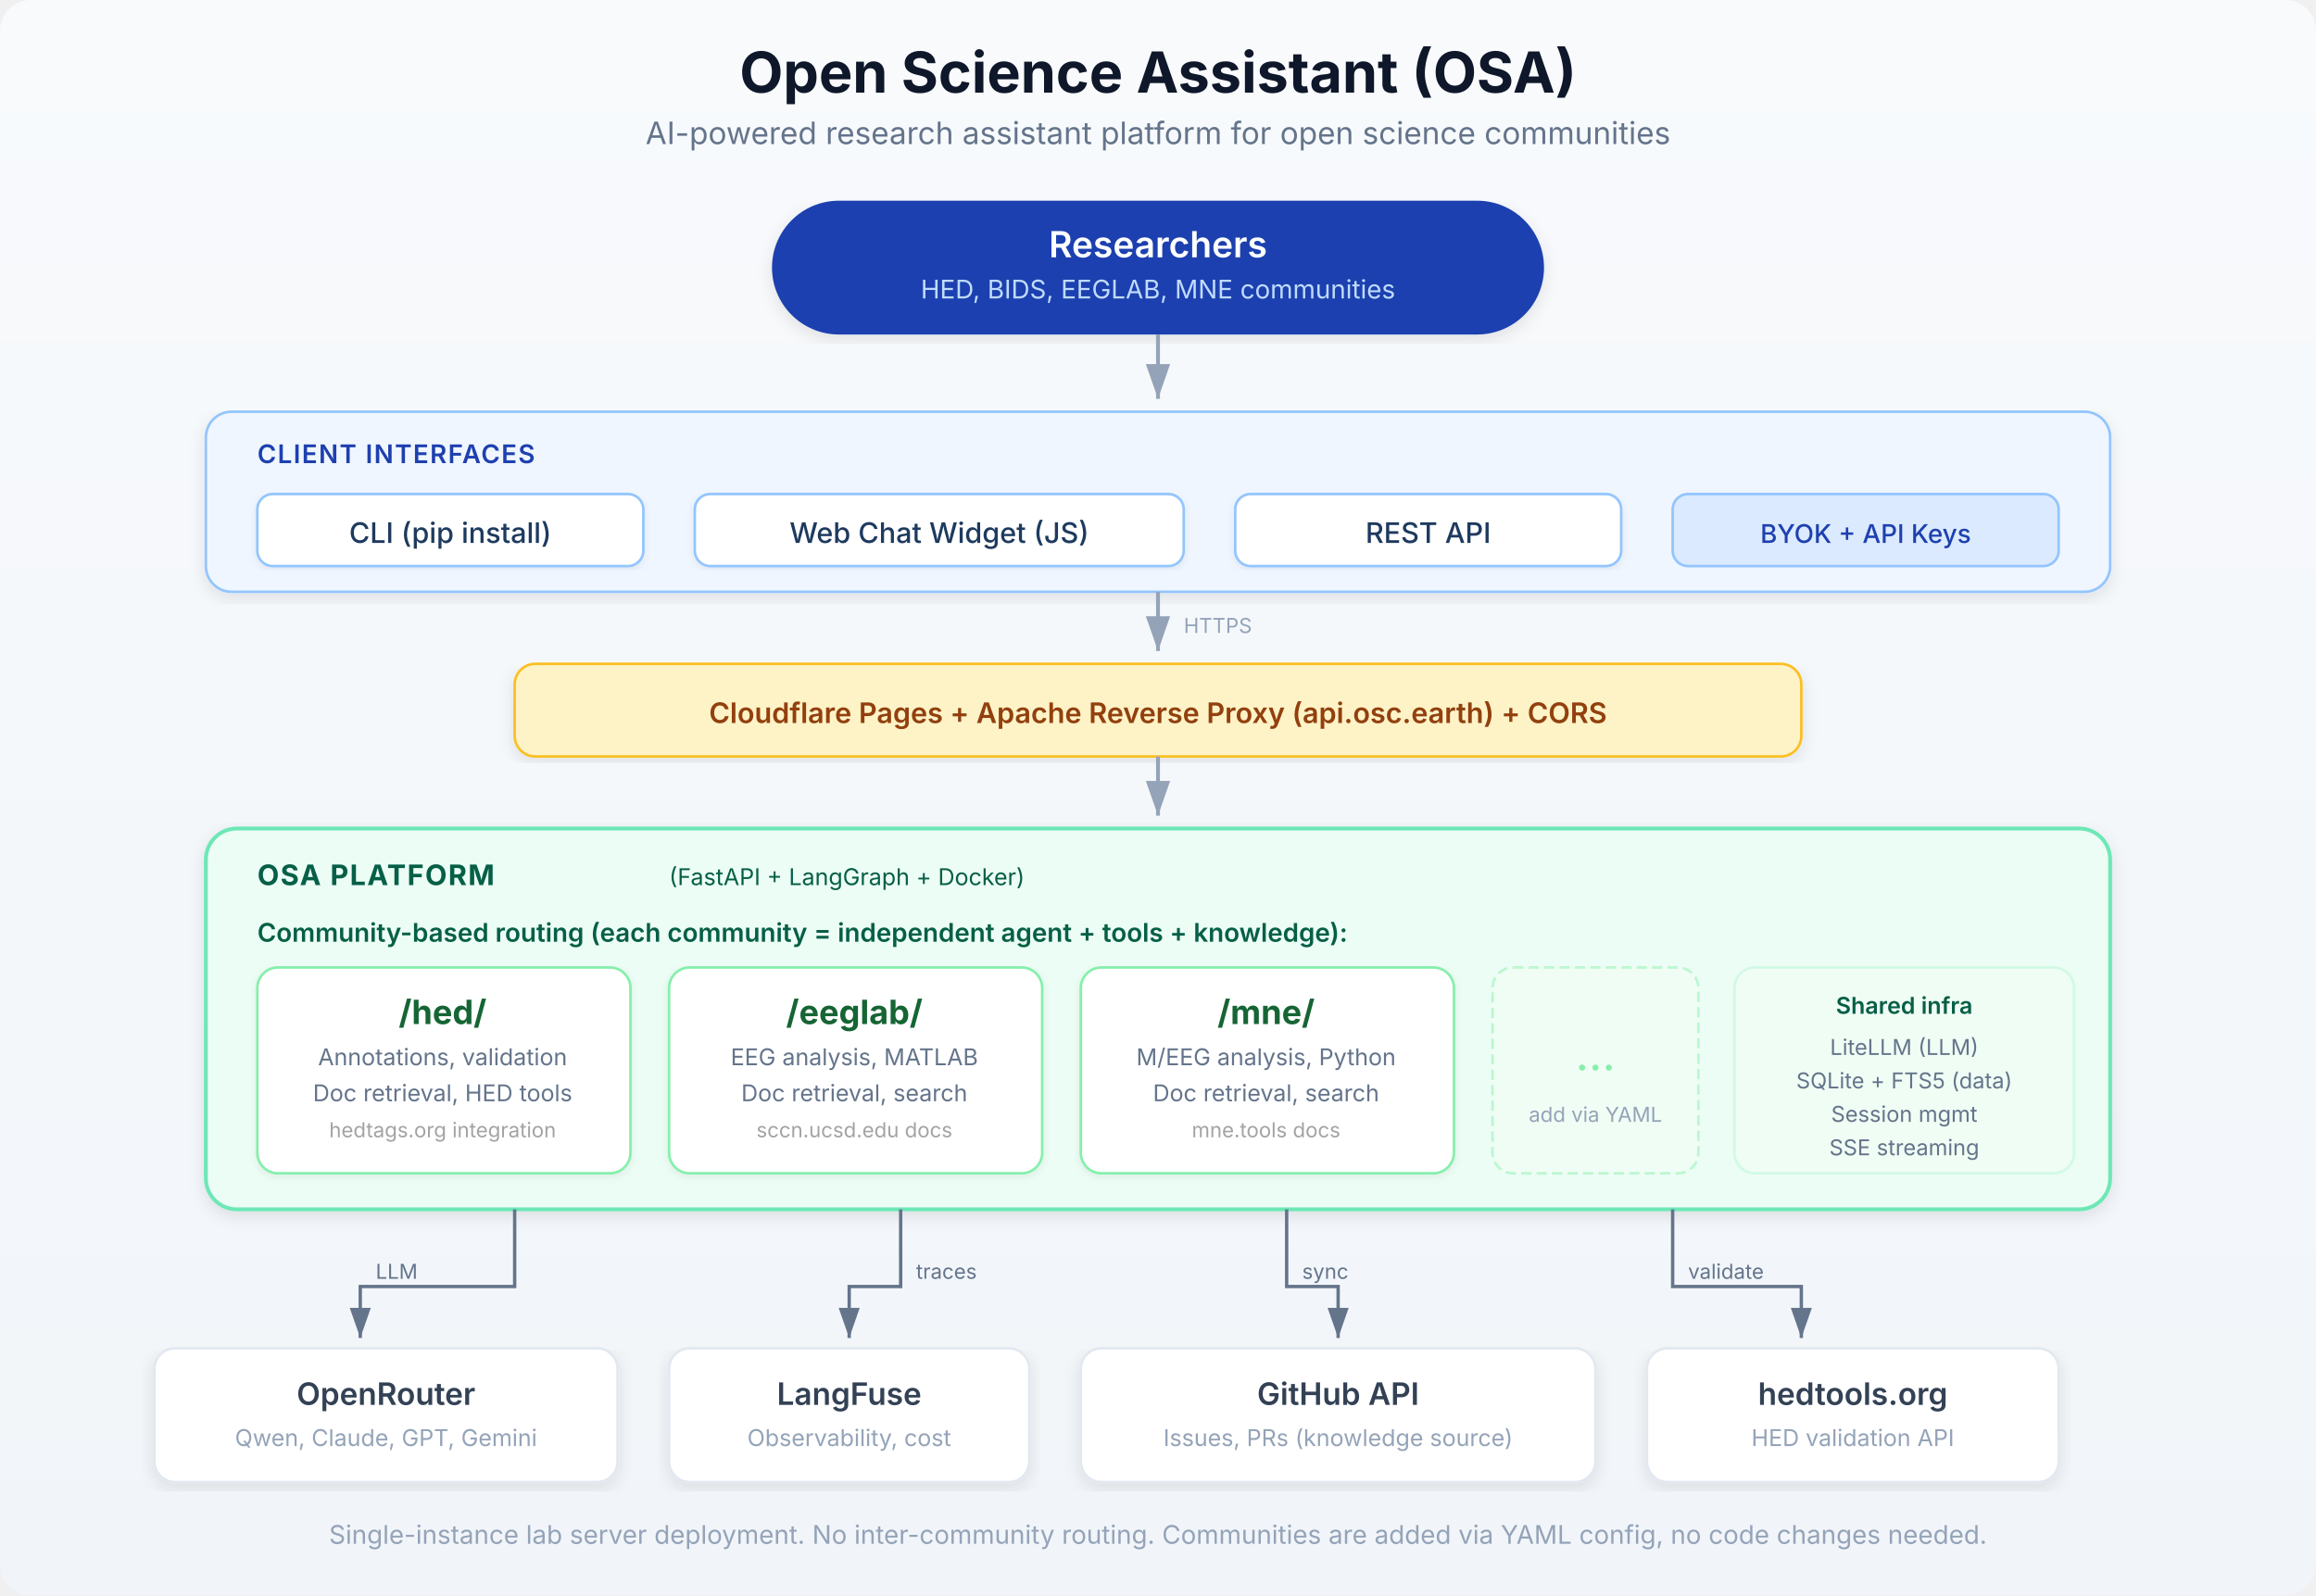
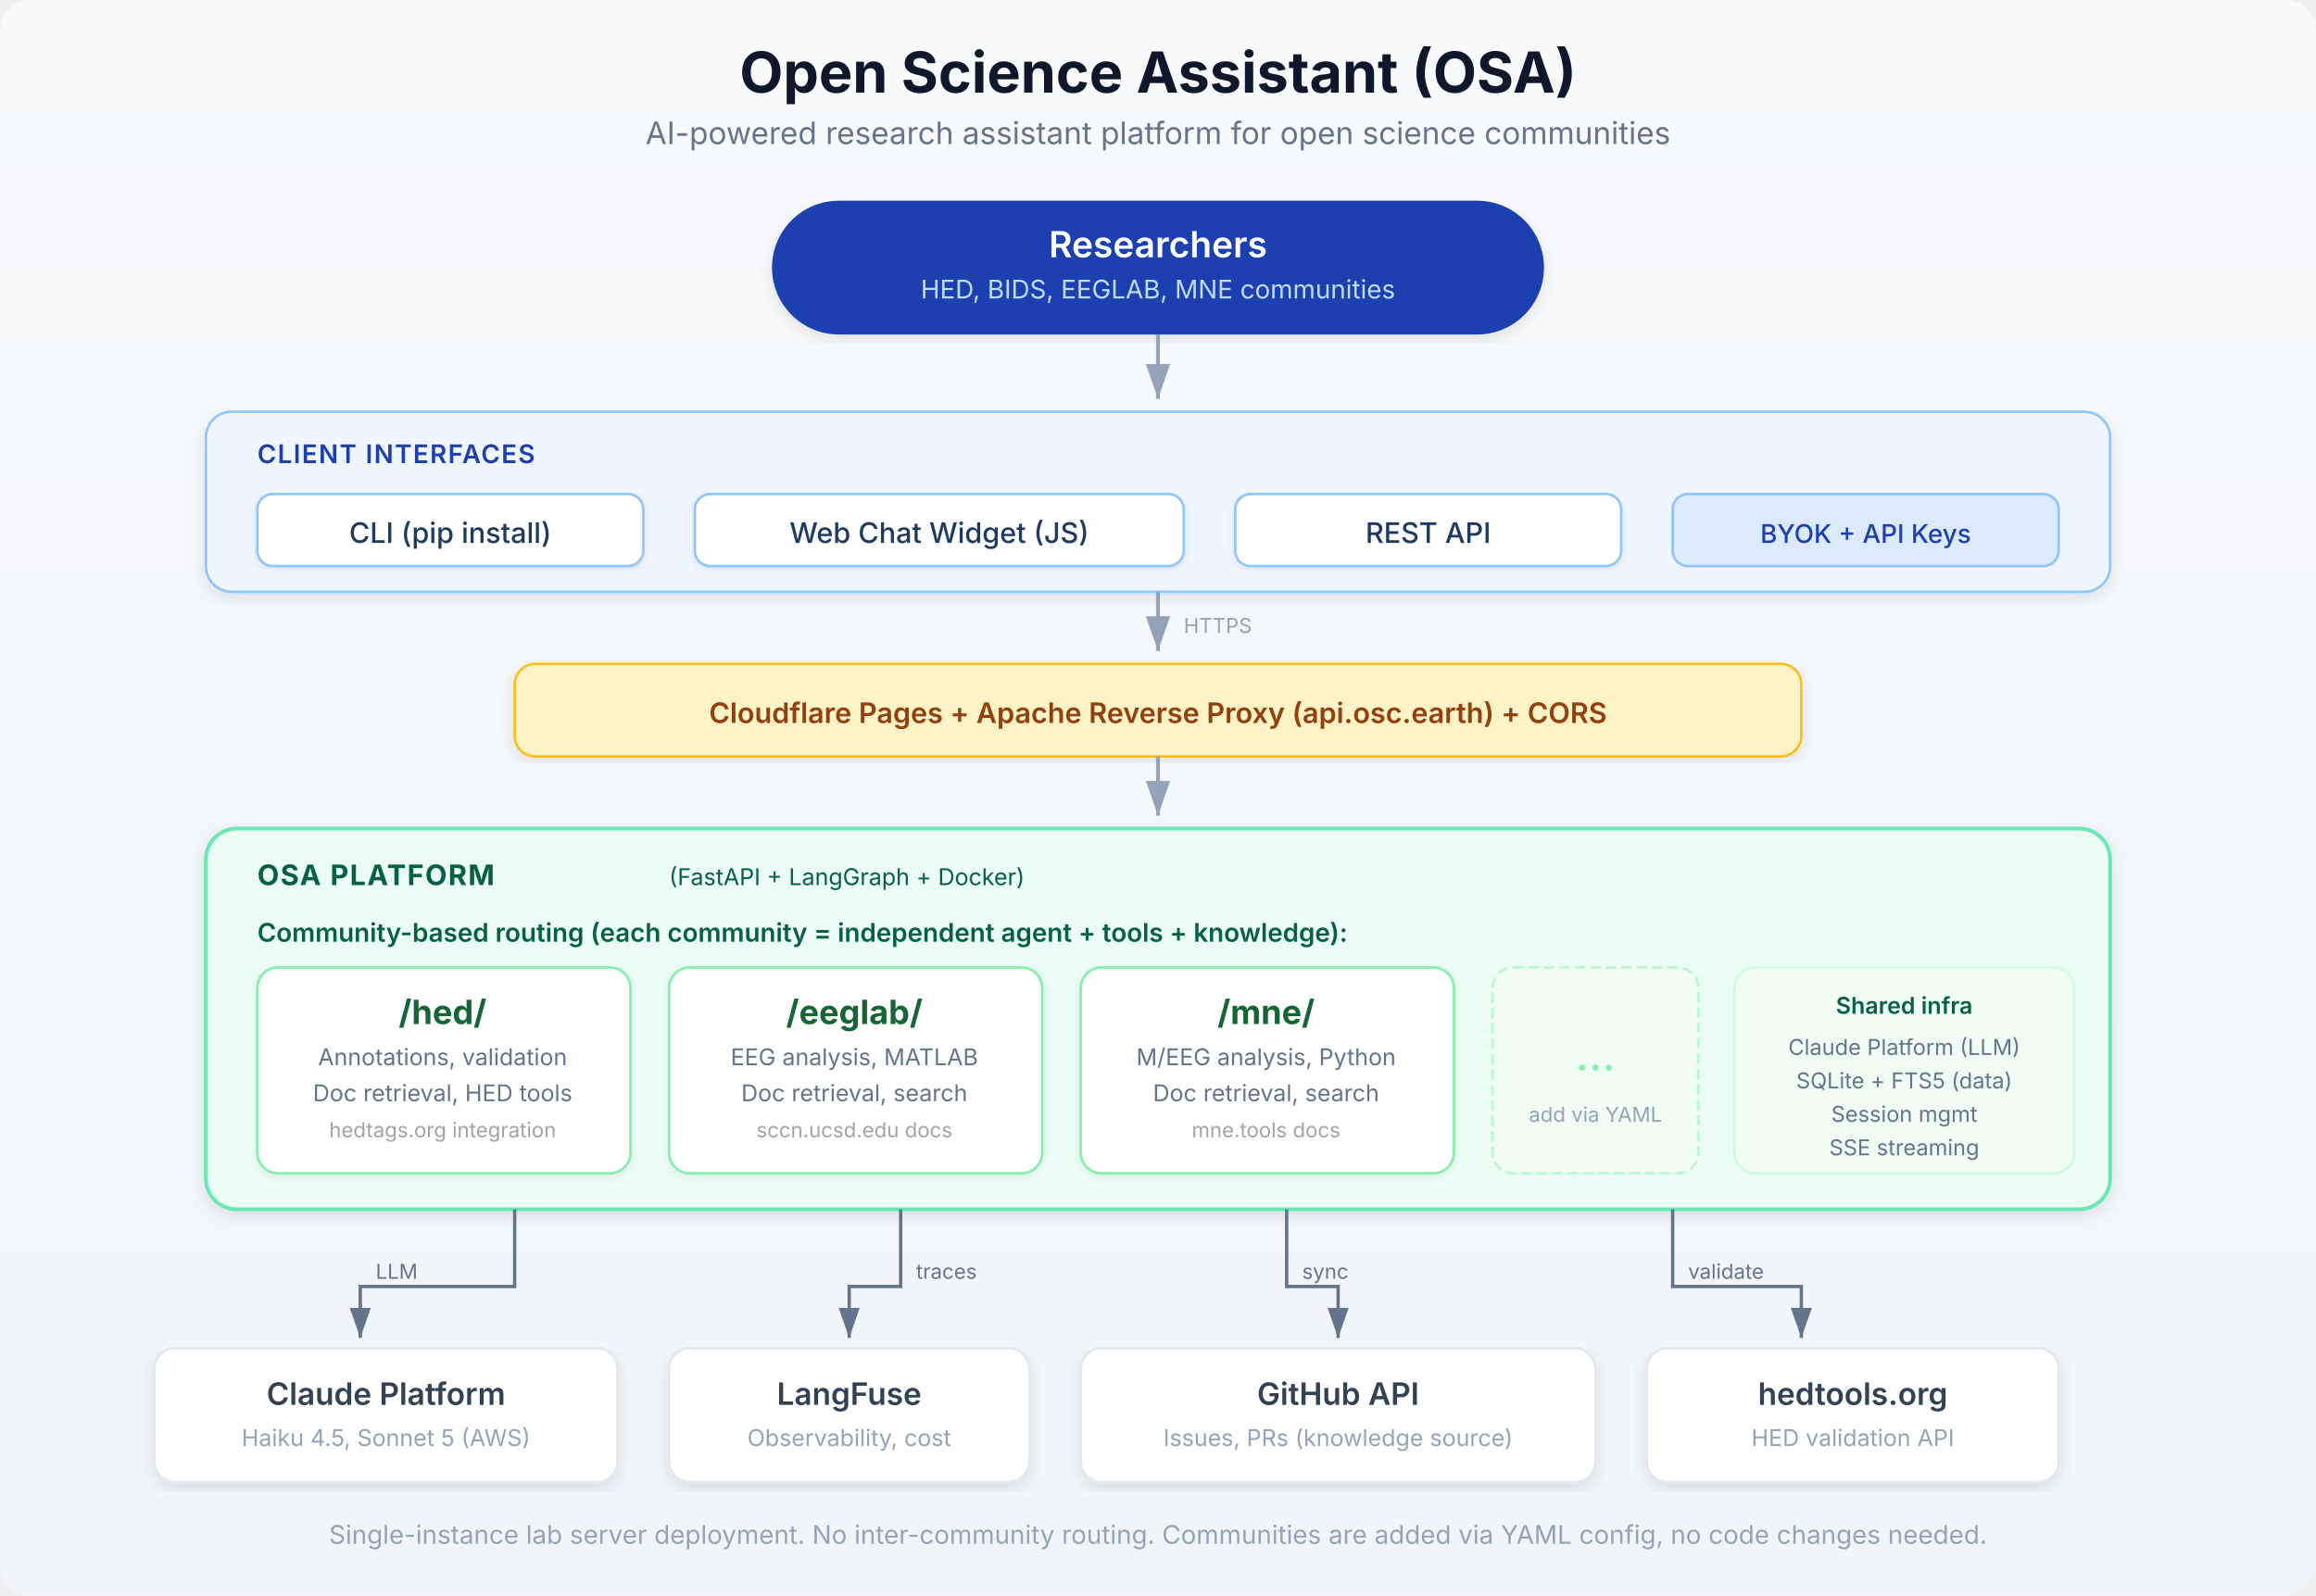
<svg xmlns="http://www.w3.org/2000/svg" viewBox="0 0 900 620" font-family="'Inter', 'Segoe UI', system-ui, -apple-system, sans-serif">
  <defs>
    <linearGradient id="bgGrad" x1="0" y1="0" x2="0" y2="1">
      <stop offset="0%" stop-color="#f8fafc" />
      <stop offset="100%" stop-color="#f1f5f9" />
    </linearGradient>
    <filter id="shadow" x="-3%" y="-3%" width="106%" height="110%">
      <feDropShadow dx="0" dy="2" stdDeviation="3" flood-opacity="0.1" />
    </filter>
    <filter id="shadowSm" x="-2%" y="-2%" width="104%" height="108%">
      <feDropShadow dx="0" dy="1" stdDeviation="1.5" flood-opacity="0.07" />
    </filter>
    <marker id="arrow" viewBox="0 0 10 7" refX="10" refY="3.5" markerWidth="9" markerHeight="7" orient="auto-start-reverse">
      <path d="M 0 0 L 10 3.5 L 0 7 z" fill="#94a3b8" />
    </marker>
    <marker id="arrowDark" viewBox="0 0 10 7" refX="10" refY="3.5" markerWidth="9" markerHeight="7" orient="auto-start-reverse">
      <path d="M 0 0 L 10 3.5 L 0 7 z" fill="#64748b" />
    </marker>
  </defs>
  <rect width="900" height="620" fill="url(#bgGrad)" rx="12" />
  <text x="450" y="36" text-anchor="middle" font-size="22" font-weight="700" fill="#0f172a">Open Science Assistant (OSA)</text>
  <text x="450" y="56" text-anchor="middle" font-size="12" fill="#64748b">AI-powered research assistant platform for open science communities</text>
  <rect x="300" y="78" width="300" height="52" rx="26" fill="#1e40af" filter="url(#shadow)" />
  <text x="450" y="100" text-anchor="middle" font-size="14" font-weight="600" fill="white">Researchers</text>
  <text x="450" y="116" text-anchor="middle" font-size="10" fill="#bfdbfe">HED, BIDS, EEGLAB, MNE communities</text>
  <path d="M 450,130 L 450,155" fill="none" stroke="#94a3b8" stroke-width="1.5" marker-end="url(#arrow)" />
  <rect x="80" y="160" width="740" height="70" rx="10" fill="#eff6ff" stroke="#93c5fd" stroke-width="1" filter="url(#shadow)" />
  <text x="100" y="180" font-size="10" font-weight="600" fill="#1e40af" letter-spacing="0.5">CLIENT INTERFACES</text>
  <rect x="100" y="192" width="150" height="28" rx="6" fill="white" stroke="#93c5fd" stroke-width="1" filter="url(#shadowSm)" />
  <text x="175" y="211" text-anchor="middle" font-size="11" font-weight="500" fill="#1e3a5f">CLI (pip install)</text>
  <rect x="270" y="192" width="190" height="28" rx="6" fill="white" stroke="#93c5fd" stroke-width="1" filter="url(#shadowSm)" />
  <text x="365" y="211" text-anchor="middle" font-size="11" font-weight="500" fill="#1e3a5f">Web Chat Widget (JS)</text>
  <rect x="480" y="192" width="150" height="28" rx="6" fill="white" stroke="#93c5fd" stroke-width="1" filter="url(#shadowSm)" />
  <text x="555" y="211" text-anchor="middle" font-size="11" font-weight="500" fill="#1e3a5f">REST API</text>
  <rect x="650" y="192" width="150" height="28" rx="6" fill="#dbeafe" stroke="#93c5fd" stroke-width="1" />
  <text x="725" y="211" text-anchor="middle" font-size="10" font-weight="500" fill="#1e40af">BYOK + API Keys</text>
  <path d="M 450,230 L 450,253" fill="none" stroke="#94a3b8" stroke-width="1.5" marker-end="url(#arrow)" />
  <text x="460" y="246" font-size="8" fill="#94a3b8">HTTPS</text>
  <rect x="200" y="258" width="500" height="36" rx="8" fill="#fef3c7" stroke="#fbbf24" stroke-width="1" filter="url(#shadow)" />
  <text x="450" y="281" text-anchor="middle" font-size="11" font-weight="600" fill="#92400e">Cloudflare Pages + Apache Reverse Proxy (api.osc.earth) + CORS</text>
  <path d="M 450,294 L 450,317" fill="none" stroke="#94a3b8" stroke-width="1.5" marker-end="url(#arrow)" />
  <rect x="80" y="322" width="740" height="148" rx="12" fill="#ecfdf5" stroke="#6ee7b7" stroke-width="1.5" filter="url(#shadow)" />
  <text x="100" y="344" font-size="11" font-weight="700" fill="#065f46" letter-spacing="0.5">OSA PLATFORM</text>
  <text x="260" y="344" font-size="9" fill="#065f46">(FastAPI + LangGraph + Docker)</text>
  <text x="100" y="366" font-size="10" font-weight="600" fill="#065f46">Community-based routing (each community = independent agent + tools + knowledge):</text>
  <rect x="100" y="376" width="145" height="80" rx="8" fill="white" stroke="#86efac" stroke-width="1" filter="url(#shadowSm)" />
  <text x="172" y="398" text-anchor="middle" font-size="13" font-weight="700" fill="#166534">/hed/</text>
  <text x="172" y="414" text-anchor="middle" font-size="9" fill="#64748b">Annotations, validation</text>
  <text x="172" y="428" text-anchor="middle" font-size="9" fill="#64748b">Doc retrieval, HED tools</text>
  <text x="172" y="442" text-anchor="middle" font-size="8" fill="#a3a3a3">hedtags.org integration</text>
  <rect x="260" y="376" width="145" height="80" rx="8" fill="white" stroke="#86efac" stroke-width="1" filter="url(#shadowSm)" />
  <text x="332" y="398" text-anchor="middle" font-size="13" font-weight="700" fill="#166534">/eeglab/</text>
  <text x="332" y="414" text-anchor="middle" font-size="9" fill="#64748b">EEG analysis, MATLAB</text>
  <text x="332" y="428" text-anchor="middle" font-size="9" fill="#64748b">Doc retrieval, search</text>
  <text x="332" y="442" text-anchor="middle" font-size="8" fill="#a3a3a3">sccn.ucsd.edu docs</text>
  <rect x="420" y="376" width="145" height="80" rx="8" fill="white" stroke="#86efac" stroke-width="1" filter="url(#shadowSm)" />
  <text x="492" y="398" text-anchor="middle" font-size="13" font-weight="700" fill="#166534">/mne/</text>
  <text x="492" y="414" text-anchor="middle" font-size="9" fill="#64748b">M/EEG analysis, Python</text>
  <text x="492" y="428" text-anchor="middle" font-size="9" fill="#64748b">Doc retrieval, search</text>
  <text x="492" y="442" text-anchor="middle" font-size="8" fill="#a3a3a3">mne.tools docs</text>
  <rect x="580" y="376" width="80" height="80" rx="8" fill="#f0fdf4" stroke="#bbf7d0" stroke-width="1" stroke-dasharray="4,2" />
  <text x="620" y="416" text-anchor="middle" font-size="18" fill="#86efac">...</text>
  <text x="620" y="436" text-anchor="middle" font-size="8" fill="#94a3b8">add via YAML</text>
  <rect x="674" y="376" width="132" height="80" rx="8" fill="#f0fdf4" stroke="#d1fae5" stroke-width="1" />
  <text x="740" y="394" text-anchor="middle" font-size="9" font-weight="600" fill="#065f46">Shared infra</text>
-   <text x="740" y="410" text-anchor="middle" font-size="8.5" fill="#64748b">LiteLLM (LLM)</text>
+   <text x="740" y="410" text-anchor="middle" font-size="8.5" fill="#64748b">Claude Platform (LLM)</text>
  <text x="740" y="423" text-anchor="middle" font-size="8.5" fill="#64748b">SQLite + FTS5 (data)</text>
  <text x="740" y="436" text-anchor="middle" font-size="8.5" fill="#64748b">Session mgmt</text>
  <text x="740" y="449" text-anchor="middle" font-size="8.5" fill="#64748b">SSE streaming</text>
  <path d="M 200,470 L 200,500 L 140,500 L 140,520" fill="none" stroke="#64748b" stroke-width="1.3" marker-end="url(#arrowDark)" />
  <text x="146" y="497" font-size="8" fill="#64748b">LLM</text>
  <path d="M 350,470 L 350,500 L 330,500 L 330,520" fill="none" stroke="#64748b" stroke-width="1.3" marker-end="url(#arrowDark)" />
  <text x="356" y="497" font-size="8" fill="#64748b">traces</text>
  <path d="M 500,470 L 500,500 L 520,500 L 520,520" fill="none" stroke="#64748b" stroke-width="1.3" marker-end="url(#arrowDark)" />
  <text x="506" y="497" font-size="8" fill="#64748b">sync</text>
  <path d="M 650,470 L 650,500 L 700,500 L 700,520" fill="none" stroke="#64748b" stroke-width="1.3" marker-end="url(#arrowDark)" />
  <text x="656" y="497" font-size="8" fill="#64748b">validate</text>
  <rect x="60" y="524" width="180" height="52" rx="8" fill="white" stroke="#e2e8f0" stroke-width="1" filter="url(#shadow)" />
-   <text x="150" y="546" text-anchor="middle" font-size="12" font-weight="600" fill="#334155">OpenRouter</text>
-   <text x="150" y="562" text-anchor="middle" font-size="9" fill="#94a3b8">Qwen, Claude, GPT, Gemini</text>
+   <text x="150" y="546" text-anchor="middle" font-size="12" font-weight="600" fill="#334155">Claude Platform</text>
+   <text x="150" y="562" text-anchor="middle" font-size="9" fill="#94a3b8">Haiku 4.5, Sonnet 5 (AWS)</text>
  <rect x="260" y="524" width="140" height="52" rx="8" fill="white" stroke="#e2e8f0" stroke-width="1" filter="url(#shadow)" />
  <text x="330" y="546" text-anchor="middle" font-size="12" font-weight="600" fill="#334155">LangFuse</text>
  <text x="330" y="562" text-anchor="middle" font-size="9" fill="#94a3b8">Observability, cost</text>
  <rect x="420" y="524" width="200" height="52" rx="8" fill="white" stroke="#e2e8f0" stroke-width="1" filter="url(#shadow)" />
  <text x="520" y="546" text-anchor="middle" font-size="12" font-weight="600" fill="#334155">GitHub API</text>
  <text x="520" y="562" text-anchor="middle" font-size="9" fill="#94a3b8">Issues, PRs (knowledge source)</text>
  <rect x="640" y="524" width="160" height="52" rx="8" fill="white" stroke="#e2e8f0" stroke-width="1" filter="url(#shadow)" />
  <text x="720" y="546" text-anchor="middle" font-size="12" font-weight="600" fill="#334155">hedtools.org</text>
  <text x="720" y="562" text-anchor="middle" font-size="9" fill="#94a3b8">HED validation API</text>
  <text x="450" y="600" text-anchor="middle" font-size="10" fill="#94a3b8">Single-instance lab server deployment. No inter-community routing. Communities are added via YAML config, no code changes needed.</text>
</svg>
